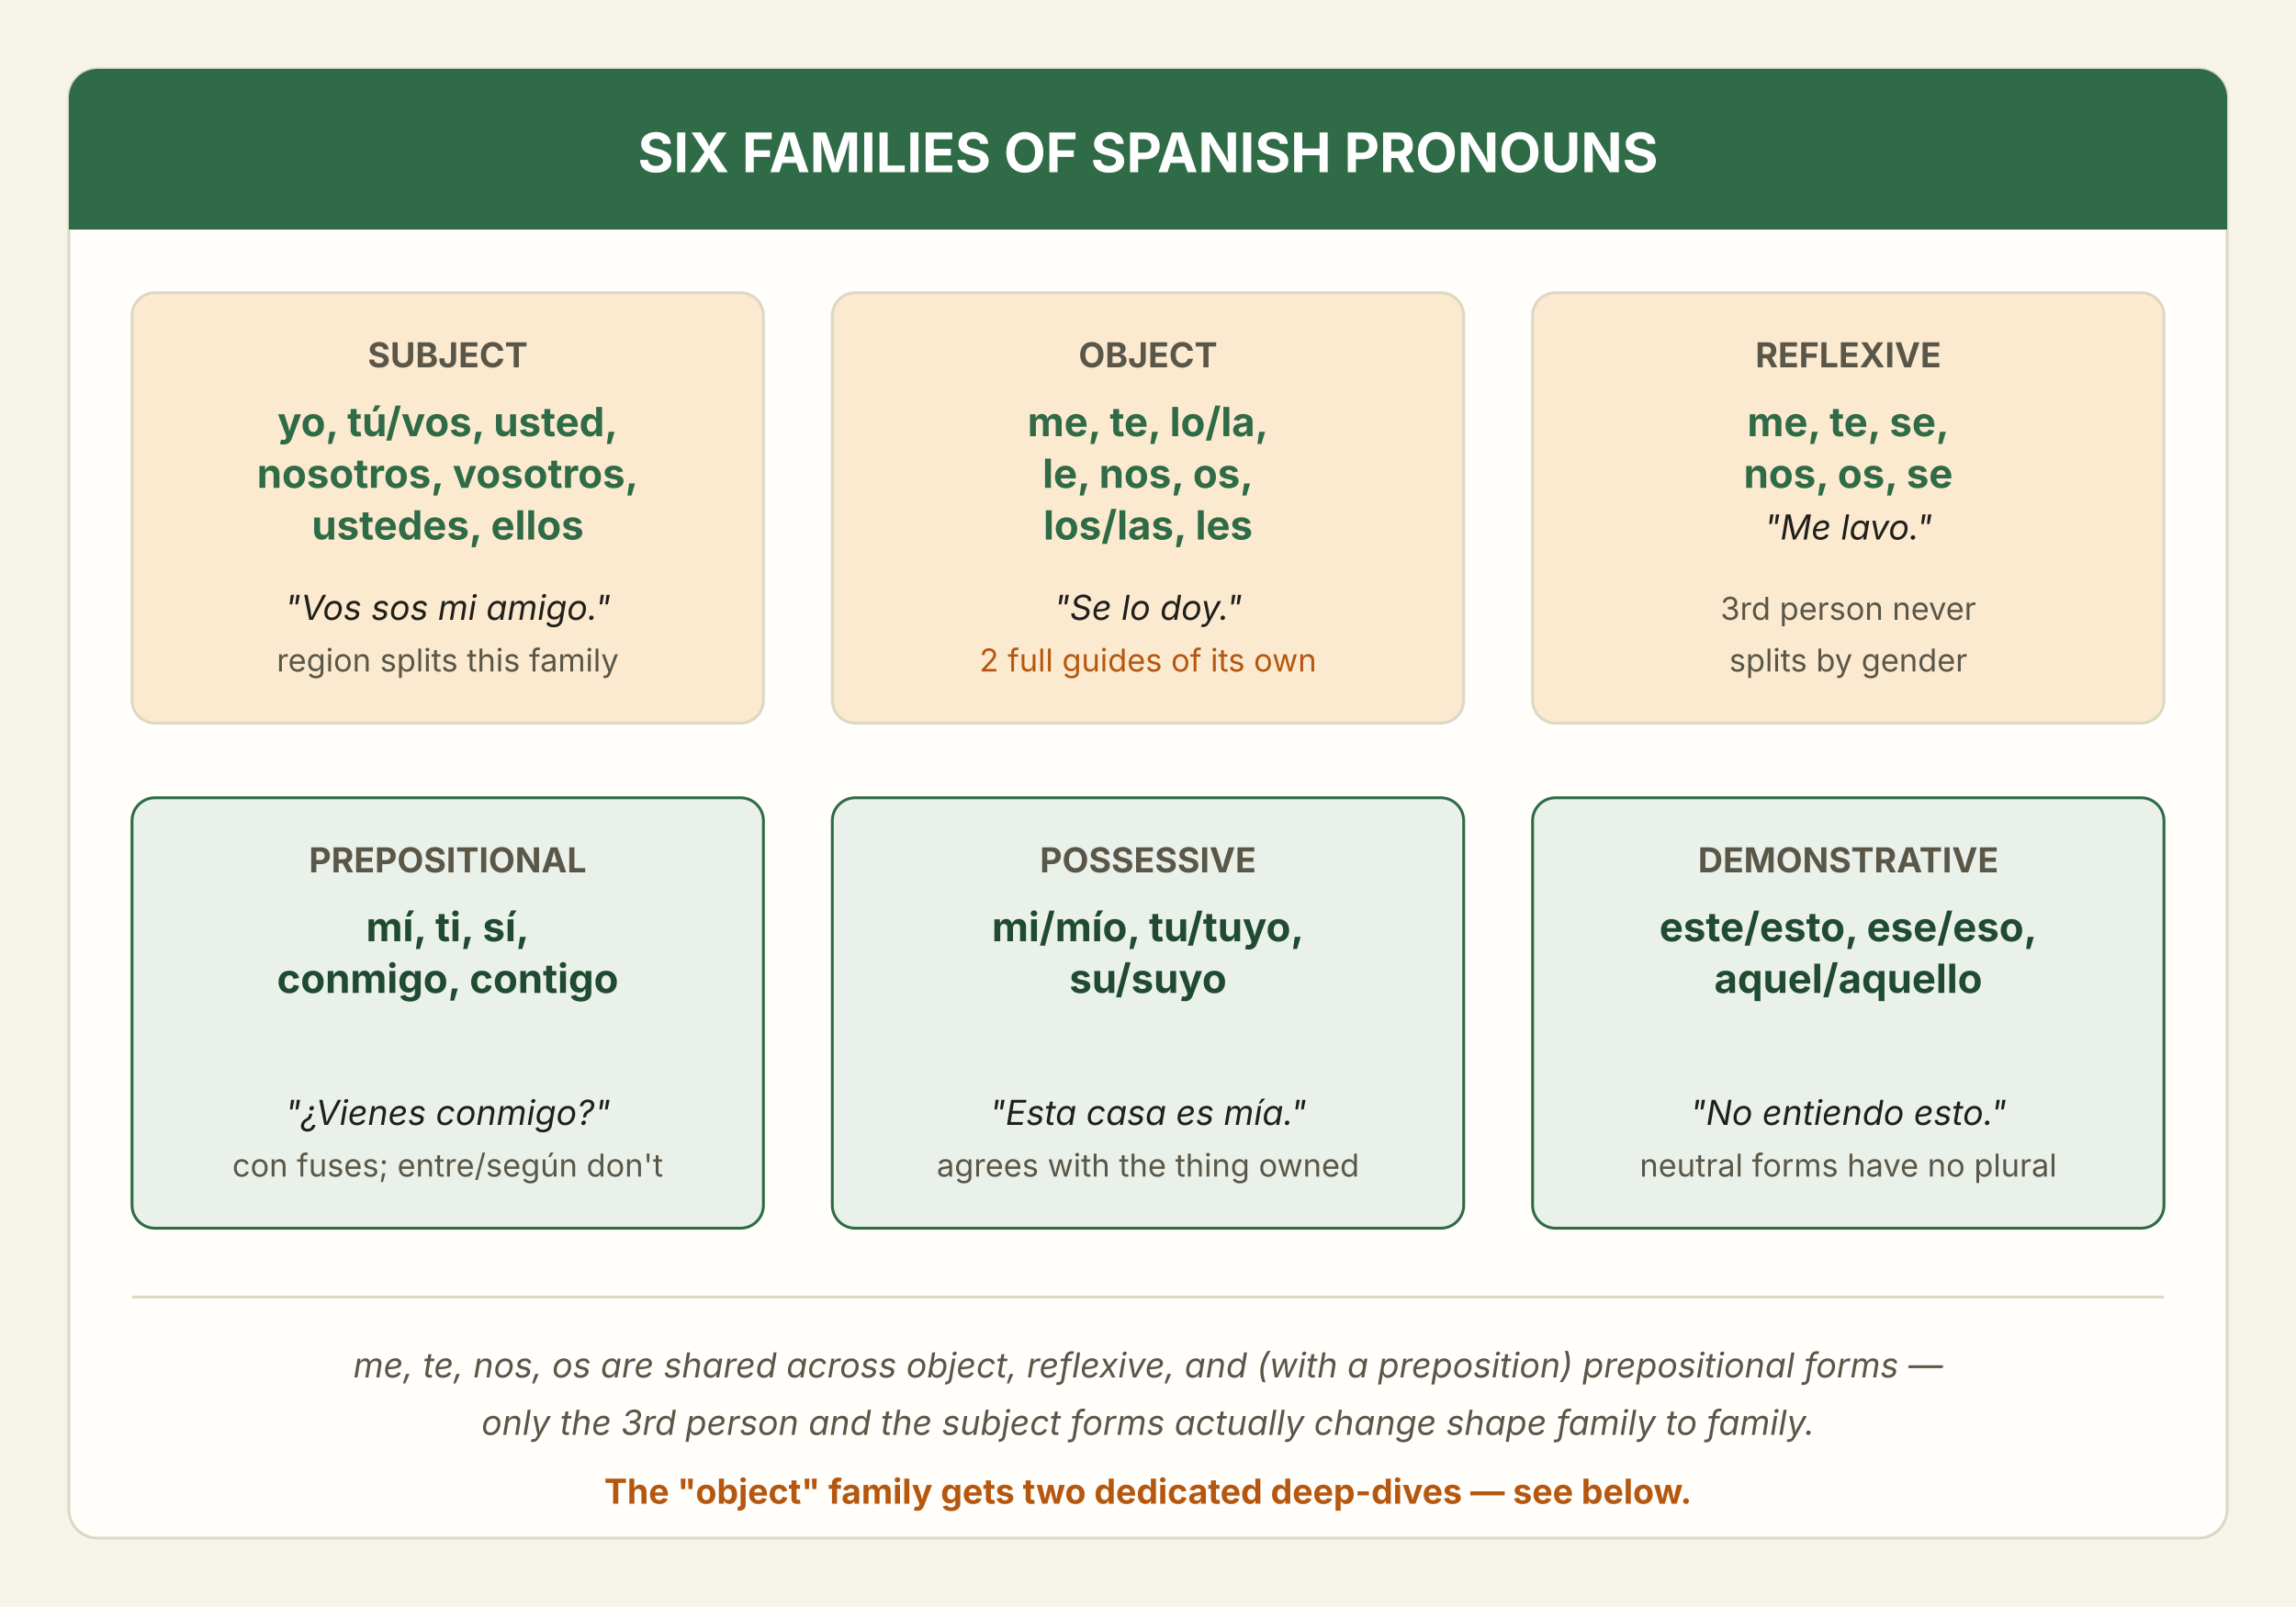
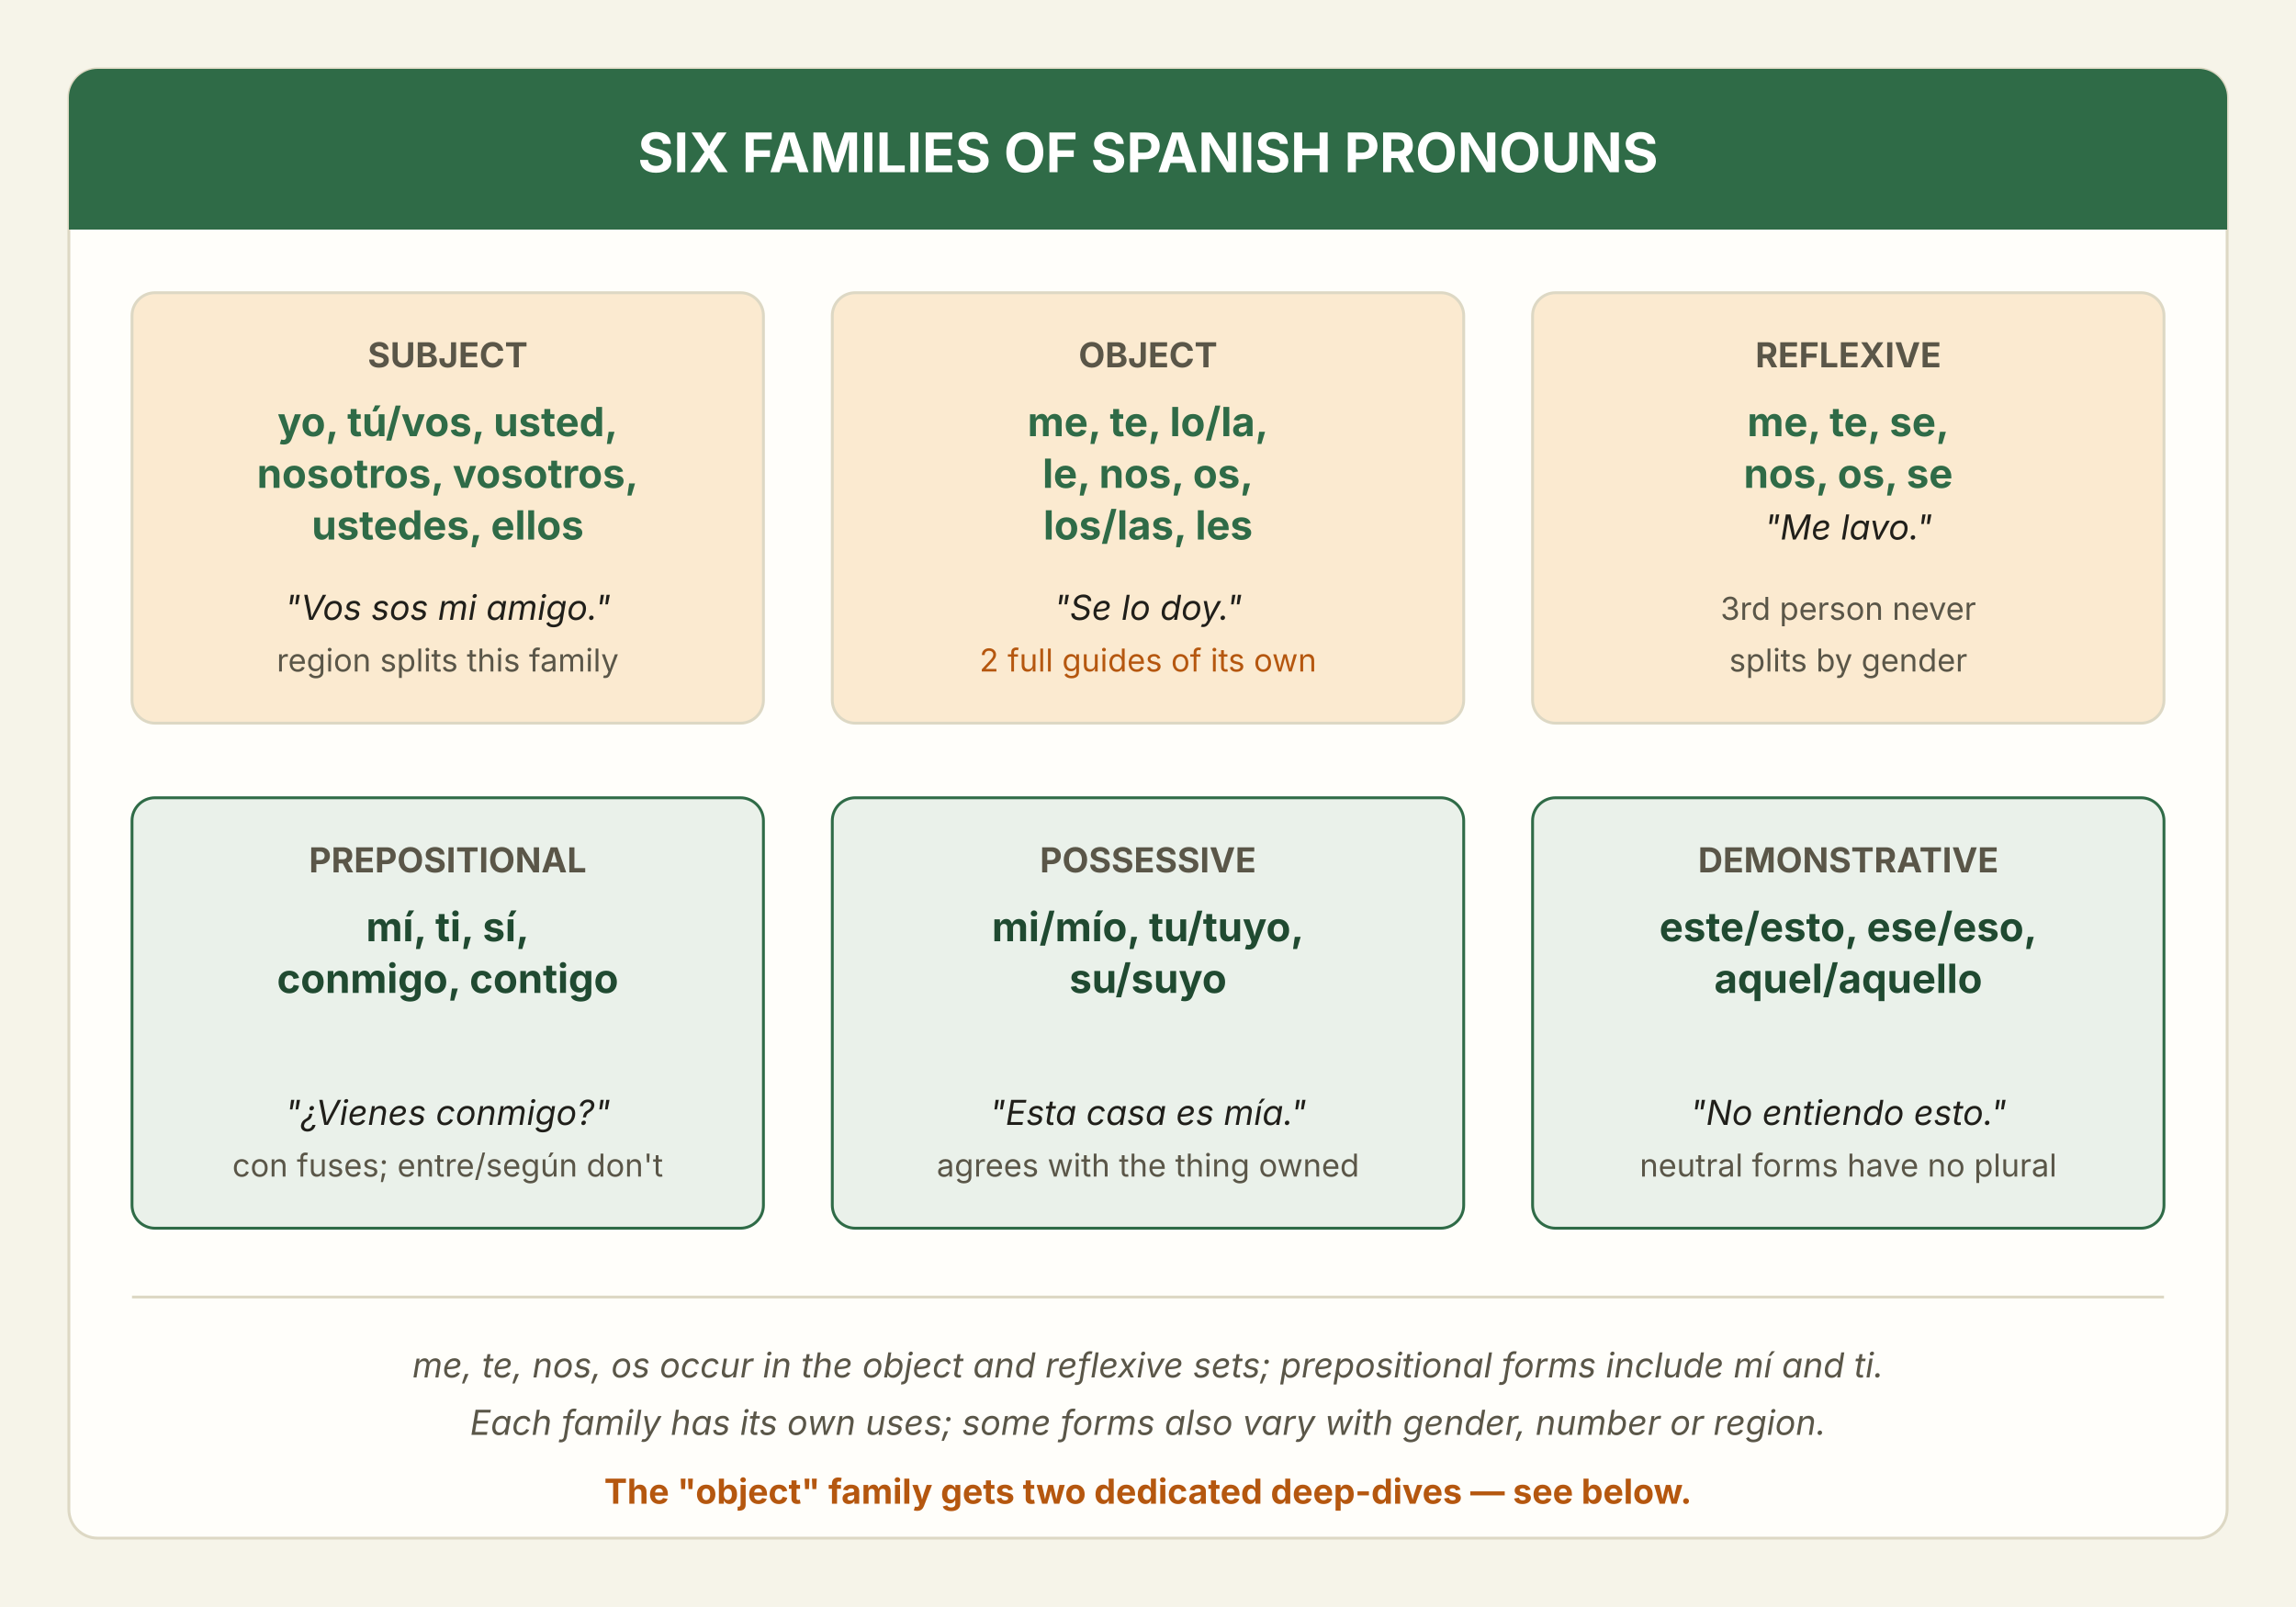
<svg xmlns="http://www.w3.org/2000/svg" viewBox="0 0 800 560" font-family="system-ui, -apple-system, sans-serif">
  <rect width="800" height="560" fill="#f6f4e9" />
  <rect x="24" y="24" width="752" height="512" rx="10" fill="#fffefa" stroke="#ddd8c4" />
  <rect x="24" y="24" width="752" height="56" rx="10" fill="#2f6b47" />
  <rect x="24" y="60" width="752" height="20" fill="#2f6b47" />
  <text x="400" y="60" text-anchor="middle" fill="#ffffff" font-size="19" font-weight="700">SIX FAMILIES OF SPANISH PRONOUNS</text>
  <rect x="46" y="102" width="220" height="150" rx="8" fill="#fbead0" stroke="#ddd8c4" />
  <rect x="290" y="102" width="220" height="150" rx="8" fill="#fbead0" stroke="#ddd8c4" />
  <rect x="534" y="102" width="220" height="150" rx="8" fill="#fbead0" stroke="#ddd8c4" />
  <text x="156" y="128" text-anchor="middle" fill="#5a5648" font-size="12" font-weight="700">SUBJECT</text>
  <text x="156" y="152" text-anchor="middle" fill="#2f6b47" font-size="14" font-weight="700">yo, tú/vos, usted,</text>
  <text x="156" y="170" text-anchor="middle" fill="#2f6b47" font-size="14" font-weight="700">nosotros, vosotros,</text>
  <text x="156" y="188" text-anchor="middle" fill="#2f6b47" font-size="14" font-weight="700">ustedes, ellos</text>
  <text x="156" y="216" text-anchor="middle" fill="#201f1a" font-size="12" font-style="italic">"Vos sos mi amigo."</text>
  <text x="156" y="234" text-anchor="middle" fill="#5a5648" font-size="11">region splits this family</text>
  <text x="400" y="128" text-anchor="middle" fill="#5a5648" font-size="12" font-weight="700">OBJECT</text>
  <text x="400" y="152" text-anchor="middle" fill="#2f6b47" font-size="14" font-weight="700">me, te, lo/la,</text>
  <text x="400" y="170" text-anchor="middle" fill="#2f6b47" font-size="14" font-weight="700">le, nos, os,</text>
  <text x="400" y="188" text-anchor="middle" fill="#2f6b47" font-size="14" font-weight="700">los/las, les</text>
  <text x="400" y="216" text-anchor="middle" fill="#201f1a" font-size="12" font-style="italic">"Se lo doy."</text>
  <text x="400" y="234" text-anchor="middle" fill="#b5570f" font-size="11">2 full guides of its own</text>
  <text x="644" y="128" text-anchor="middle" fill="#5a5648" font-size="12" font-weight="700">REFLEXIVE</text>
  <text x="644" y="152" text-anchor="middle" fill="#2f6b47" font-size="14" font-weight="700">me, te, se,</text>
  <text x="644" y="170" text-anchor="middle" fill="#2f6b47" font-size="14" font-weight="700">nos, os, se</text>
  <text x="644" y="188" text-anchor="middle" fill="#201f1a" font-size="12" font-style="italic">"Me lavo."</text>
  <text x="644" y="216" text-anchor="middle" fill="#5a5648" font-size="11">3rd person never</text>
  <text x="644" y="234" text-anchor="middle" fill="#5a5648" font-size="11">splits by gender</text>
  <rect x="46" y="278" width="220" height="150" rx="8" fill="#eaf1ea" stroke="#2f6b47" />
  <rect x="290" y="278" width="220" height="150" rx="8" fill="#eaf1ea" stroke="#2f6b47" />
  <rect x="534" y="278" width="220" height="150" rx="8" fill="#eaf1ea" stroke="#2f6b47" />
  <text x="156" y="304" text-anchor="middle" fill="#5a5648" font-size="12" font-weight="700">PREPOSITIONAL</text>
  <text x="156" y="328" text-anchor="middle" fill="#204a31" font-size="14" font-weight="700">mí, ti, sí,</text>
  <text x="156" y="346" text-anchor="middle" fill="#204a31" font-size="14" font-weight="700">conmigo, contigo</text>
  <text x="156" y="392" text-anchor="middle" fill="#201f1a" font-size="12" font-style="italic">"¿Vienes conmigo?"</text>
  <text x="156" y="410" text-anchor="middle" fill="#5a5648" font-size="11">con fuses; entre/según don't</text>
  <text x="400" y="304" text-anchor="middle" fill="#5a5648" font-size="12" font-weight="700">POSSESSIVE</text>
  <text x="400" y="328" text-anchor="middle" fill="#204a31" font-size="14" font-weight="700">mi/mío, tu/tuyo,</text>
  <text x="400" y="346" text-anchor="middle" fill="#204a31" font-size="14" font-weight="700">su/suyo</text>
  <text x="400" y="392" text-anchor="middle" fill="#201f1a" font-size="12" font-style="italic">"Esta casa es mía."</text>
  <text x="400" y="410" text-anchor="middle" fill="#5a5648" font-size="11">agrees with the thing owned</text>
  <text x="644" y="304" text-anchor="middle" fill="#5a5648" font-size="12" font-weight="700">DEMONSTRATIVE</text>
  <text x="644" y="328" text-anchor="middle" fill="#204a31" font-size="14" font-weight="700">este/esto, ese/eso,</text>
  <text x="644" y="346" text-anchor="middle" fill="#204a31" font-size="14" font-weight="700">aquel/aquello</text>
  <text x="644" y="392" text-anchor="middle" fill="#201f1a" font-size="12" font-style="italic">"No entiendo esto."</text>
  <text x="644" y="410" text-anchor="middle" fill="#5a5648" font-size="11">neutral forms have no plural</text>
  <line x1="46" y1="452" x2="754" y2="452" stroke="#ddd8c4" stroke-width="1" />
-   <text x="400" y="480" text-anchor="middle" fill="#5a5648" font-size="12" font-style="italic">me, te, nos, os are shared across object, reflexive, and (with a preposition) prepositional forms —</text>
-   <text x="400" y="500" text-anchor="middle" fill="#5a5648" font-size="12" font-style="italic">only the 3rd person and the subject forms actually change shape family to family.</text>
+   <text x="400" y="480" text-anchor="middle" fill="#5a5648" font-size="12" font-style="italic">me, te, nos, os occur in the object and reflexive sets; prepositional forms include mí and ti.</text>
+   <text x="400" y="500" text-anchor="middle" fill="#5a5648" font-size="12" font-style="italic">Each family has its own uses; some forms also vary with gender, number or region.</text>
  <text x="400" y="524" text-anchor="middle" fill="#b5570f" font-size="12" font-weight="700">The "object" family gets two dedicated deep-dives — see below.</text>
</svg>
